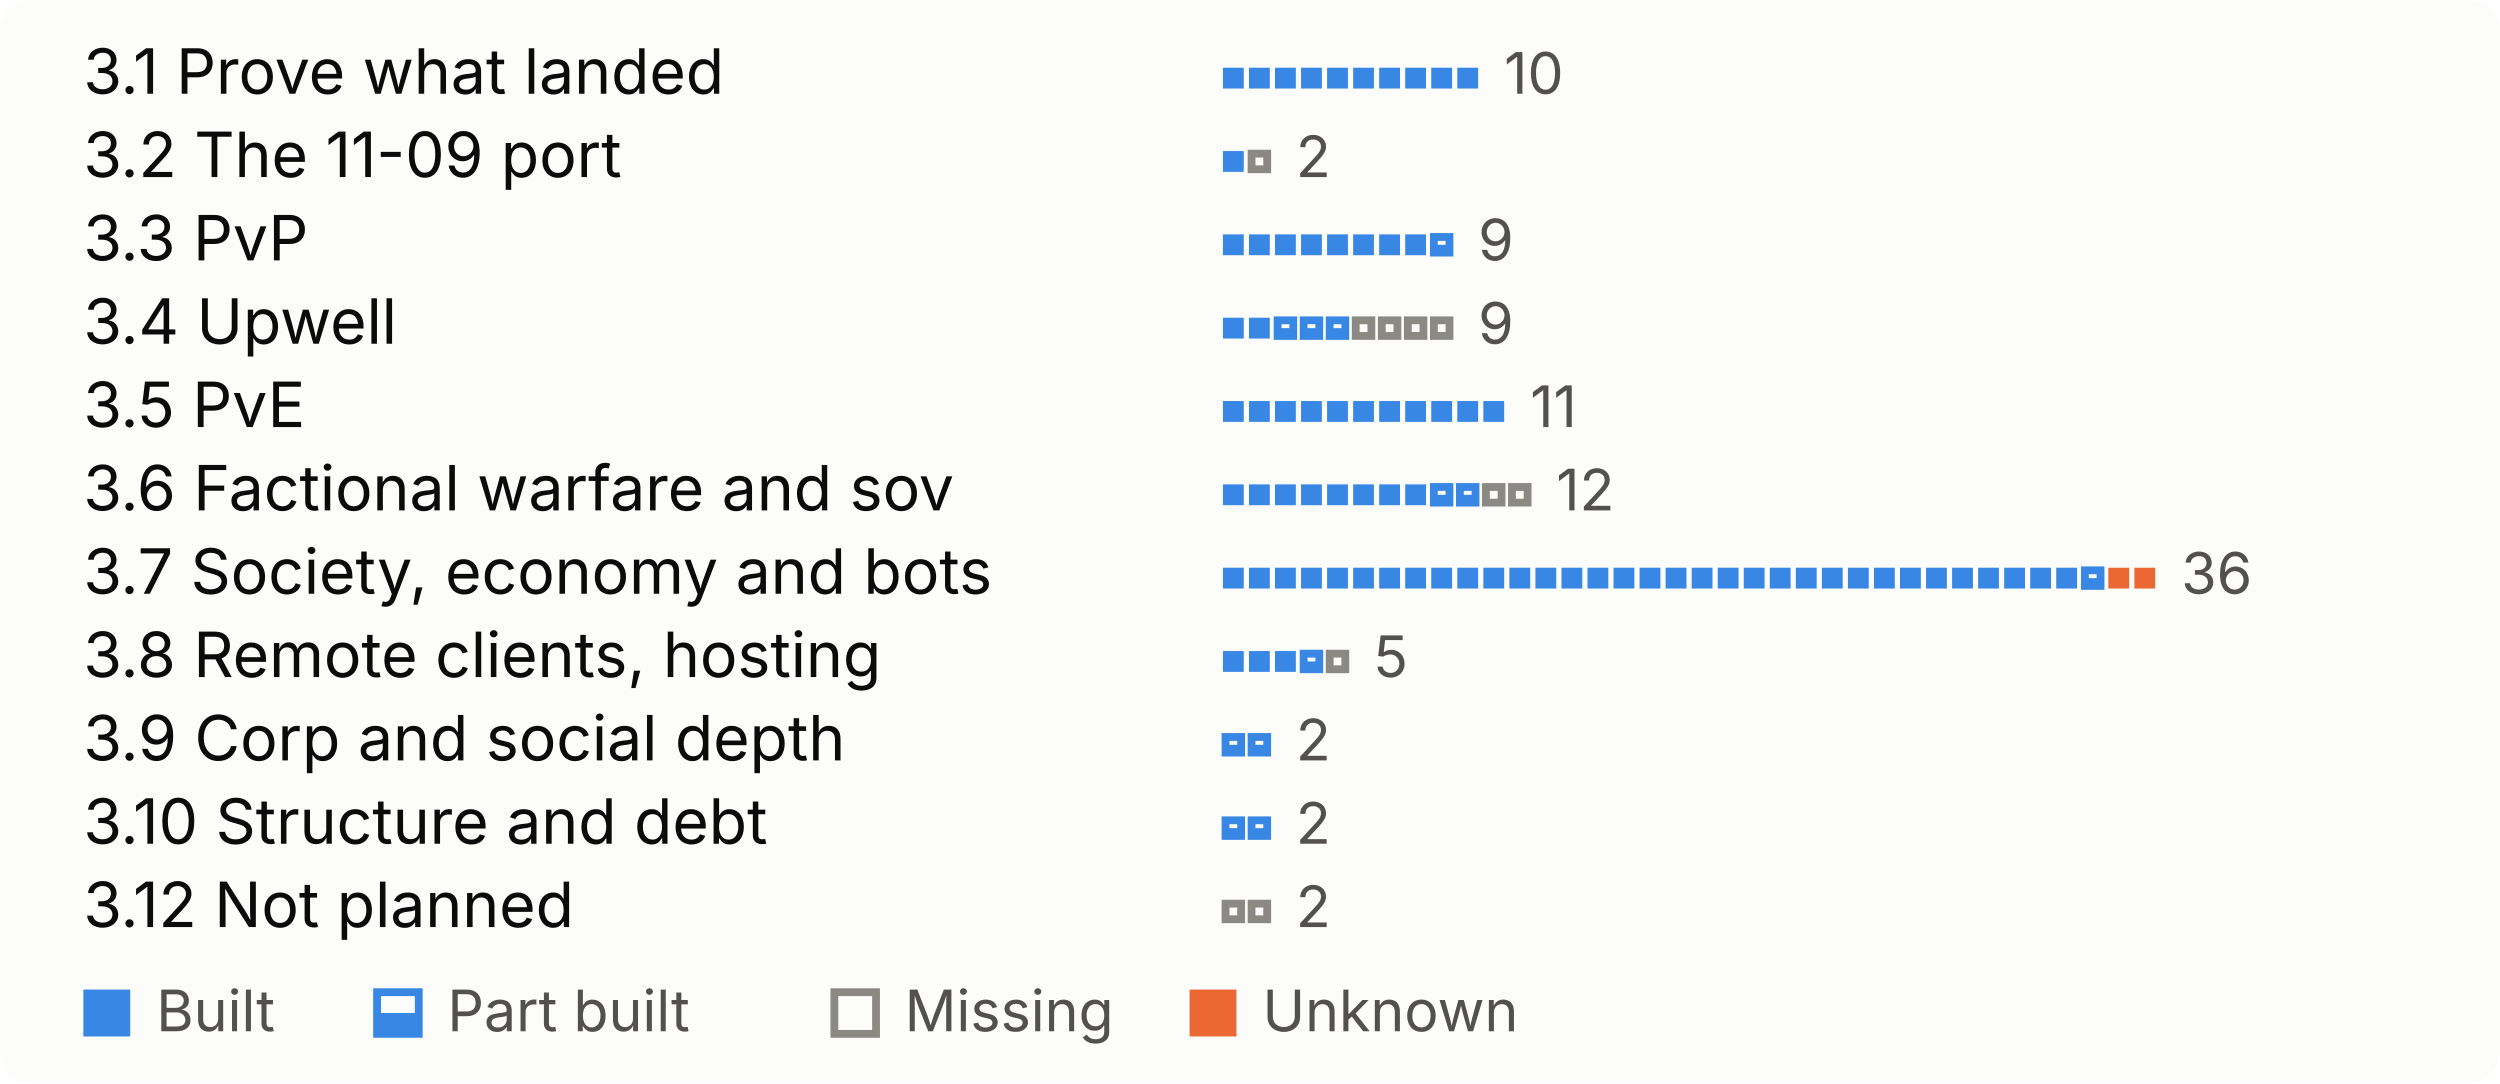
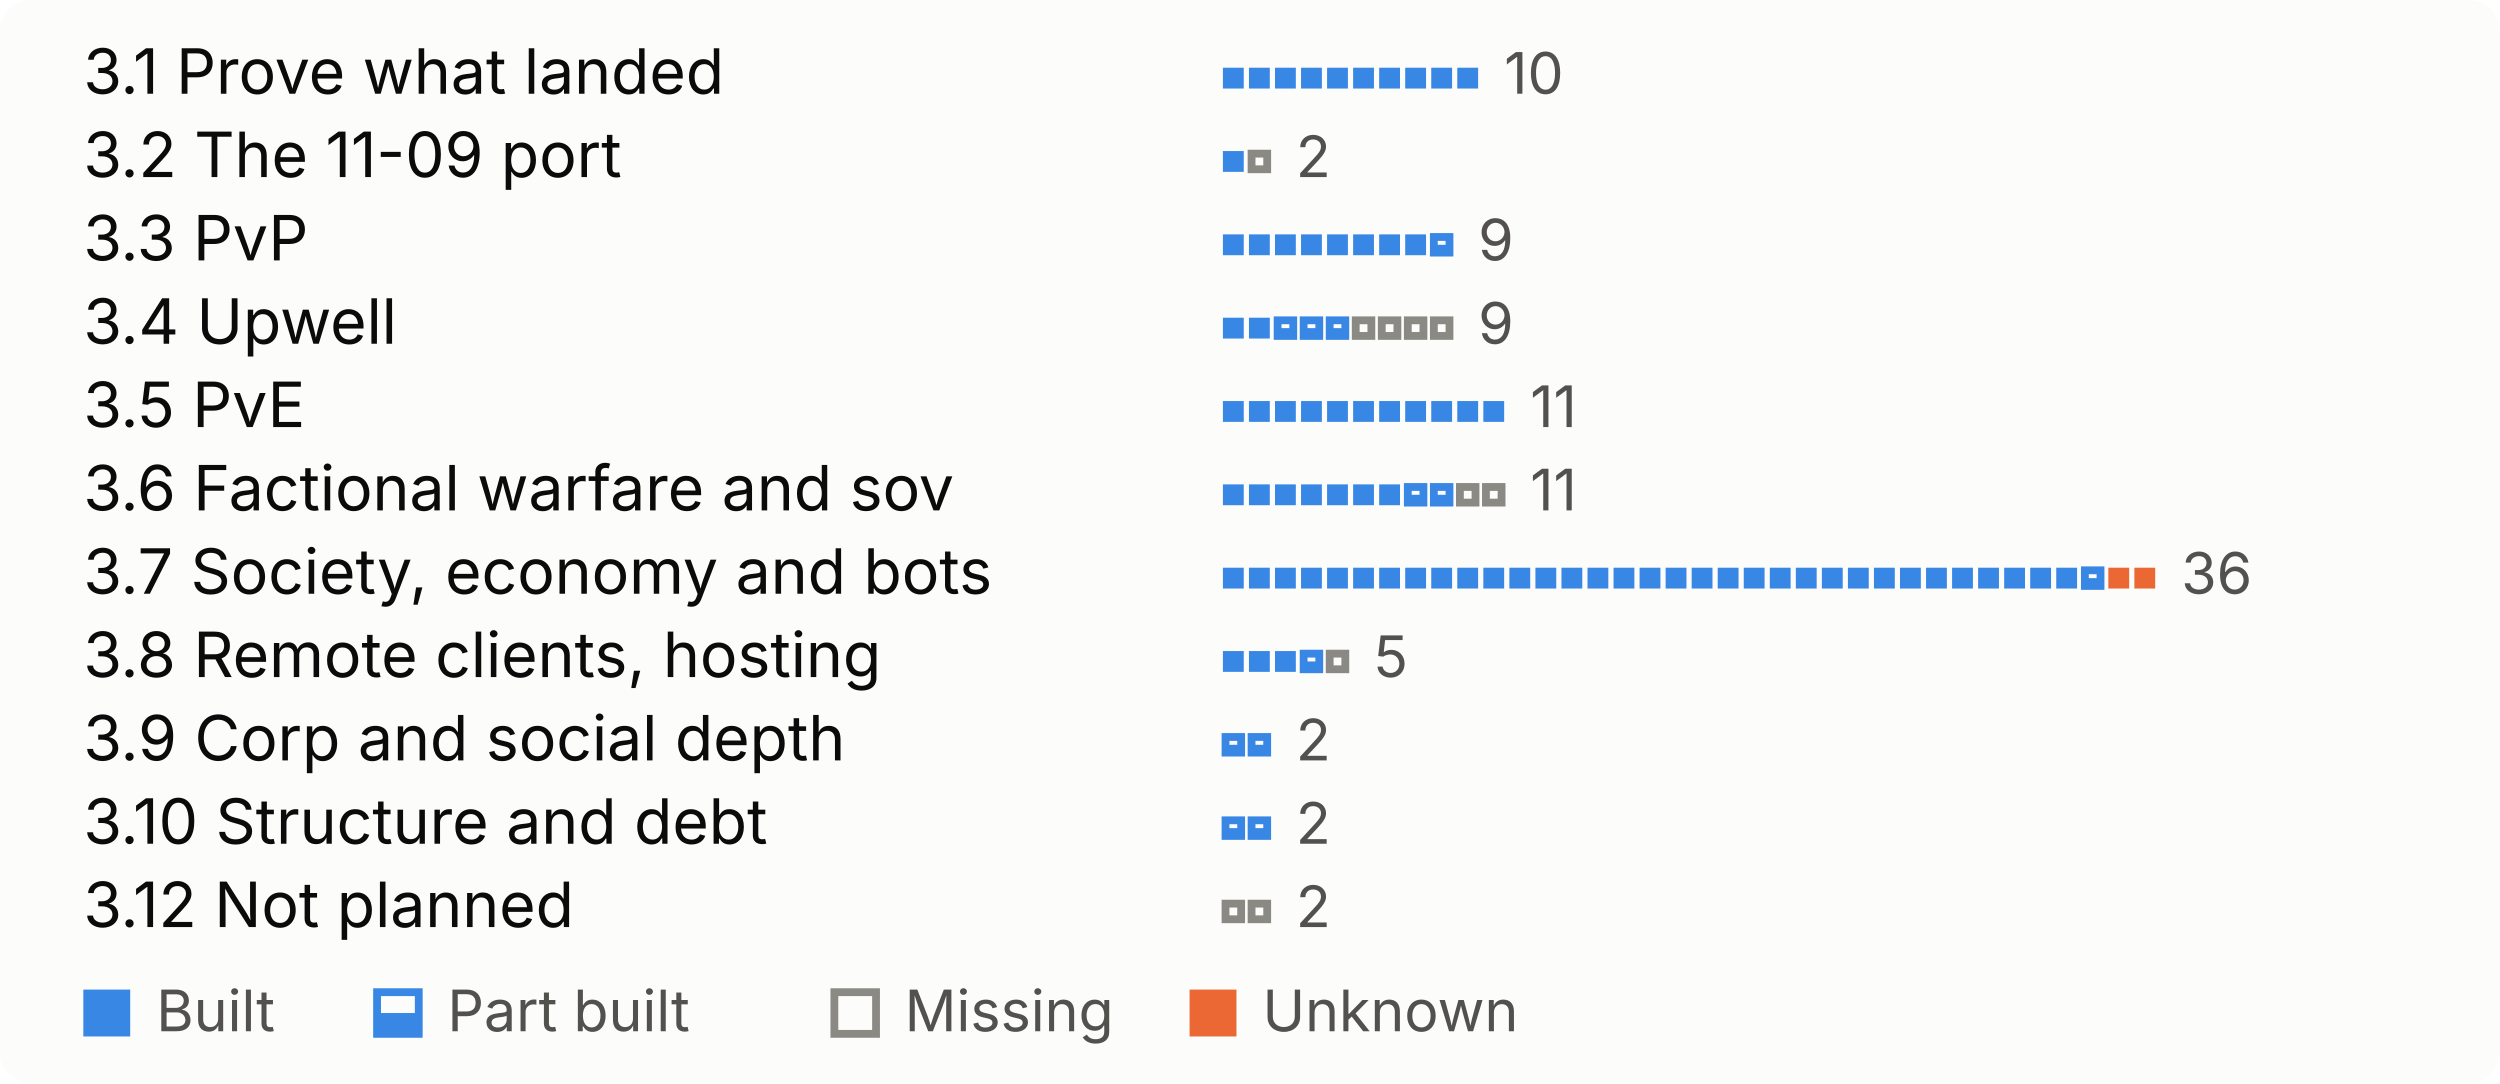
<svg xmlns="http://www.w3.org/2000/svg" width="480" height="208" viewBox="0 0 480 208" role="img" aria-label="What is left, by theme, one mark per open feature">
  <style>
.bg{fill:#fcfcfb}.t{fill:#0b0b0b}.s{fill:#52514e}.rule{fill:#e1e0d9}
.proved{fill:#184f95}.built{fill:#3987e5}.unknown{fill:#eb6834}
.part-o{fill:none;stroke:#3987e5;stroke-width:1.5}.part-f{fill:#3987e5}
.missing{fill:none;stroke:#8a8984;stroke-width:1.5}
.pass{fill:#184f95}.fail{fill:#eb6834}.none{fill:none;stroke:#8a8984;stroke-width:1.5}
@media (prefers-color-scheme:dark){
.bg{fill:#1a1a19}.t{fill:#f0efec}.s{fill:#c3c2b7}.rule{fill:#383835}
.proved{fill:#86b6ef}.built{fill:#3987e5}.unknown{fill:#d95926}
.part-o{stroke:#3987e5}.part-f{fill:#3987e5}
.missing{stroke:#8d8c85}
.pass{fill:#86b6ef}.fail{fill:#d95926}.none{stroke:#8d8c85}
}
text{font-family:system-ui,-apple-system,"Segoe UI",sans-serif;font-size:12px}
.big{font-size:26px;font-weight:600}.b{font-weight:600}.xs{font-size:11px}
</style>
  <rect width="480" height="208" rx="6" class="bg" />
  <text x="16.0" y="18.0" class="t">3.1 Prove what landed</text>
  <rect x="234.8" y="13.0" width="4" height="4" class="built" />
  <rect x="239.8" y="13.0" width="4" height="4" class="built" />
  <rect x="244.8" y="13.0" width="4" height="4" class="built" />
  <rect x="249.8" y="13.0" width="4" height="4" class="built" />
  <rect x="254.8" y="13.0" width="4" height="4" class="built" />
  <rect x="259.8" y="13.0" width="4" height="4" class="built" />
  <rect x="264.8" y="13.0" width="4" height="4" class="built" />
  <rect x="269.8" y="13.0" width="4" height="4" class="built" />
  <rect x="274.8" y="13.0" width="4" height="4" class="built" />
  <rect x="279.8" y="13.0" width="4" height="4" class="built" />
  <text x="288.8" y="18.0" class="s xs">10</text>
  <text x="16.0" y="34.0" class="t">3.2 The 11-09 port</text>
  <rect x="234.8" y="29.0" width="4" height="4" class="built" />
  <rect x="240.3" y="29.5" width="3" height="3" fill="none" class="missing" />
  <text x="248.8" y="34.0" class="s xs">2</text>
  <text x="16.0" y="50.0" class="t">3.3 PvP</text>
  <rect x="234.8" y="45.0" width="4" height="4" class="built" />
  <rect x="239.8" y="45.0" width="4" height="4" class="built" />
  <rect x="244.8" y="45.0" width="4" height="4" class="built" />
  <rect x="249.8" y="45.0" width="4" height="4" class="built" />
  <rect x="254.8" y="45.0" width="4" height="4" class="built" />
  <rect x="259.8" y="45.0" width="4" height="4" class="built" />
  <rect x="264.8" y="45.0" width="4" height="4" class="built" />
  <rect x="269.8" y="45.0" width="4" height="4" class="built" />
  <rect x="275.3" y="45.5" width="3" height="3" fill="none" class="part-o" />
  <rect x="274.8" y="47.0" width="4" height="2.0" class="part-f" />
  <text x="283.8" y="50.0" class="s xs">9</text>
  <text x="16.0" y="66.0" class="t">3.4 Upwell</text>
  <rect x="234.8" y="61.0" width="4" height="4" class="built" />
  <rect x="239.8" y="61.0" width="4" height="4" class="built" />
  <rect x="245.3" y="61.5" width="3" height="3" fill="none" class="part-o" />
  <rect x="244.8" y="63.0" width="4" height="2.0" class="part-f" />
  <rect x="250.3" y="61.5" width="3" height="3" fill="none" class="part-o" />
  <rect x="249.8" y="63.0" width="4" height="2.0" class="part-f" />
  <rect x="255.3" y="61.5" width="3" height="3" fill="none" class="part-o" />
  <rect x="254.8" y="63.0" width="4" height="2.0" class="part-f" />
  <rect x="260.3" y="61.5" width="3" height="3" fill="none" class="missing" />
  <rect x="265.3" y="61.5" width="3" height="3" fill="none" class="missing" />
  <rect x="270.3" y="61.5" width="3" height="3" fill="none" class="missing" />
  <rect x="275.3" y="61.5" width="3" height="3" fill="none" class="missing" />
  <text x="283.8" y="66.0" class="s xs">9</text>
  <text x="16.0" y="82.0" class="t">3.5 PvE</text>
  <rect x="234.8" y="77.0" width="4" height="4" class="built" />
  <rect x="239.8" y="77.0" width="4" height="4" class="built" />
  <rect x="244.8" y="77.0" width="4" height="4" class="built" />
  <rect x="249.8" y="77.0" width="4" height="4" class="built" />
  <rect x="254.8" y="77.0" width="4" height="4" class="built" />
  <rect x="259.8" y="77.0" width="4" height="4" class="built" />
  <rect x="264.8" y="77.0" width="4" height="4" class="built" />
  <rect x="269.8" y="77.0" width="4" height="4" class="built" />
  <rect x="274.8" y="77.0" width="4" height="4" class="built" />
  <rect x="279.8" y="77.0" width="4" height="4" class="built" />
  <rect x="284.8" y="77.0" width="4" height="4" class="built" />
  <text x="293.8" y="82.0" class="s xs">11</text>
  <text x="16.0" y="98.0" class="t">3.6 Factional warfare and sov</text>
  <rect x="234.8" y="93.0" width="4" height="4" class="built" />
  <rect x="239.8" y="93.0" width="4" height="4" class="built" />
  <rect x="244.8" y="93.0" width="4" height="4" class="built" />
  <rect x="249.8" y="93.0" width="4" height="4" class="built" />
  <rect x="254.8" y="93.0" width="4" height="4" class="built" />
  <rect x="259.8" y="93.0" width="4" height="4" class="built" />
  <rect x="264.8" y="93.0" width="4" height="4" class="built" />
-   <rect x="269.8" y="93.0" width="4" height="4" class="built" />
+   <rect x="270.3" y="93.5" width="3" height="3" fill="none" class="part-o" />
+   <rect x="269.8" y="95.0" width="4" height="2.0" class="part-f" />
  <rect x="275.3" y="93.5" width="3" height="3" fill="none" class="part-o" />
  <rect x="274.8" y="95.0" width="4" height="2.0" class="part-f" />
-   <rect x="280.3" y="93.5" width="3" height="3" fill="none" class="part-o" />
-   <rect x="279.8" y="95.0" width="4" height="2.0" class="part-f" />
+   <rect x="280.3" y="93.5" width="3" height="3" fill="none" class="missing" />
  <rect x="285.3" y="93.5" width="3" height="3" fill="none" class="missing" />
-   <rect x="290.3" y="93.5" width="3" height="3" fill="none" class="missing" />
-   <text x="298.8" y="98.0" class="s xs">12</text>
+   <text x="293.8" y="98.0" class="s xs">11</text>
  <text x="16.0" y="114.0" class="t">3.7 Society, economy and bots</text>
  <rect x="234.8" y="109.0" width="4" height="4" class="built" />
  <rect x="239.8" y="109.0" width="4" height="4" class="built" />
  <rect x="244.8" y="109.0" width="4" height="4" class="built" />
  <rect x="249.8" y="109.0" width="4" height="4" class="built" />
  <rect x="254.8" y="109.0" width="4" height="4" class="built" />
  <rect x="259.8" y="109.0" width="4" height="4" class="built" />
  <rect x="264.8" y="109.0" width="4" height="4" class="built" />
  <rect x="269.8" y="109.0" width="4" height="4" class="built" />
  <rect x="274.8" y="109.0" width="4" height="4" class="built" />
  <rect x="279.8" y="109.0" width="4" height="4" class="built" />
  <rect x="284.8" y="109.0" width="4" height="4" class="built" />
  <rect x="289.8" y="109.0" width="4" height="4" class="built" />
  <rect x="294.8" y="109.0" width="4" height="4" class="built" />
  <rect x="299.8" y="109.0" width="4" height="4" class="built" />
  <rect x="304.8" y="109.0" width="4" height="4" class="built" />
  <rect x="309.8" y="109.0" width="4" height="4" class="built" />
  <rect x="314.8" y="109.0" width="4" height="4" class="built" />
  <rect x="319.8" y="109.0" width="4" height="4" class="built" />
  <rect x="324.8" y="109.0" width="4" height="4" class="built" />
  <rect x="329.8" y="109.0" width="4" height="4" class="built" />
  <rect x="334.8" y="109.0" width="4" height="4" class="built" />
  <rect x="339.8" y="109.0" width="4" height="4" class="built" />
  <rect x="344.8" y="109.0" width="4" height="4" class="built" />
  <rect x="349.8" y="109.0" width="4" height="4" class="built" />
  <rect x="354.8" y="109.0" width="4" height="4" class="built" />
  <rect x="359.8" y="109.0" width="4" height="4" class="built" />
  <rect x="364.8" y="109.0" width="4" height="4" class="built" />
  <rect x="369.8" y="109.0" width="4" height="4" class="built" />
  <rect x="374.8" y="109.0" width="4" height="4" class="built" />
  <rect x="379.8" y="109.0" width="4" height="4" class="built" />
  <rect x="384.8" y="109.0" width="4" height="4" class="built" />
  <rect x="389.8" y="109.0" width="4" height="4" class="built" />
  <rect x="394.8" y="109.0" width="4" height="4" class="built" />
  <rect x="400.3" y="109.5" width="3" height="3" fill="none" class="part-o" />
  <rect x="399.8" y="111.0" width="4" height="2.0" class="part-f" />
  <rect x="404.8" y="109.0" width="4" height="4" class="unknown" />
  <rect x="409.8" y="109.0" width="4" height="4" class="unknown" />
  <text x="418.8" y="114.0" class="s xs">36</text>
  <text x="16.0" y="130.0" class="t">3.8 Remote clients, hosting</text>
  <rect x="234.8" y="125.0" width="4" height="4" class="built" />
  <rect x="239.8" y="125.0" width="4" height="4" class="built" />
  <rect x="244.8" y="125.0" width="4" height="4" class="built" />
  <rect x="250.3" y="125.5" width="3" height="3" fill="none" class="part-o" />
  <rect x="249.8" y="127.0" width="4" height="2.0" class="part-f" />
  <rect x="255.3" y="125.5" width="3" height="3" fill="none" class="missing" />
  <text x="263.8" y="130.0" class="s xs">5</text>
  <text x="16.0" y="146.0" class="t">3.9 Corp and social depth</text>
  <rect x="235.3" y="141.5" width="3" height="3" fill="none" class="part-o" />
  <rect x="234.8" y="143.0" width="4" height="2.0" class="part-f" />
  <rect x="240.3" y="141.5" width="3" height="3" fill="none" class="part-o" />
  <rect x="239.8" y="143.0" width="4" height="2.0" class="part-f" />
  <text x="248.8" y="146.0" class="s xs">2</text>
  <text x="16.0" y="162.0" class="t">3.10 Structure and debt</text>
  <rect x="235.3" y="157.5" width="3" height="3" fill="none" class="part-o" />
  <rect x="234.8" y="159.0" width="4" height="2.0" class="part-f" />
  <rect x="240.3" y="157.5" width="3" height="3" fill="none" class="part-o" />
  <rect x="239.8" y="159.0" width="4" height="2.0" class="part-f" />
  <text x="248.8" y="162.0" class="s xs">2</text>
  <text x="16.0" y="178.0" class="t">3.12 Not planned</text>
  <rect x="235.3" y="173.5" width="3" height="3" fill="none" class="missing" />
  <rect x="240.3" y="173.5" width="3" height="3" fill="none" class="missing" />
  <text x="248.8" y="178.0" class="s xs">2</text>
  <rect x="16.0" y="190.0" width="9" height="9" class="built" />
  <text x="30.0" y="198.0" class="s xs">Built</text>
  <rect x="72.4" y="190.5" width="8" height="8" fill="none" class="part-o" />
  <rect x="71.9" y="194.5" width="9" height="4.5" class="part-f" />
  <text x="85.9" y="198.0" class="s xs">Part built</text>
  <rect x="160.2" y="190.5" width="8" height="8" fill="none" class="missing" />
  <text x="173.7" y="198.0" class="s xs">Missing</text>
  <rect x="228.4" y="190.0" width="9" height="9" class="unknown" />
  <text x="242.4" y="198.0" class="s xs">Unknown</text>
</svg>
